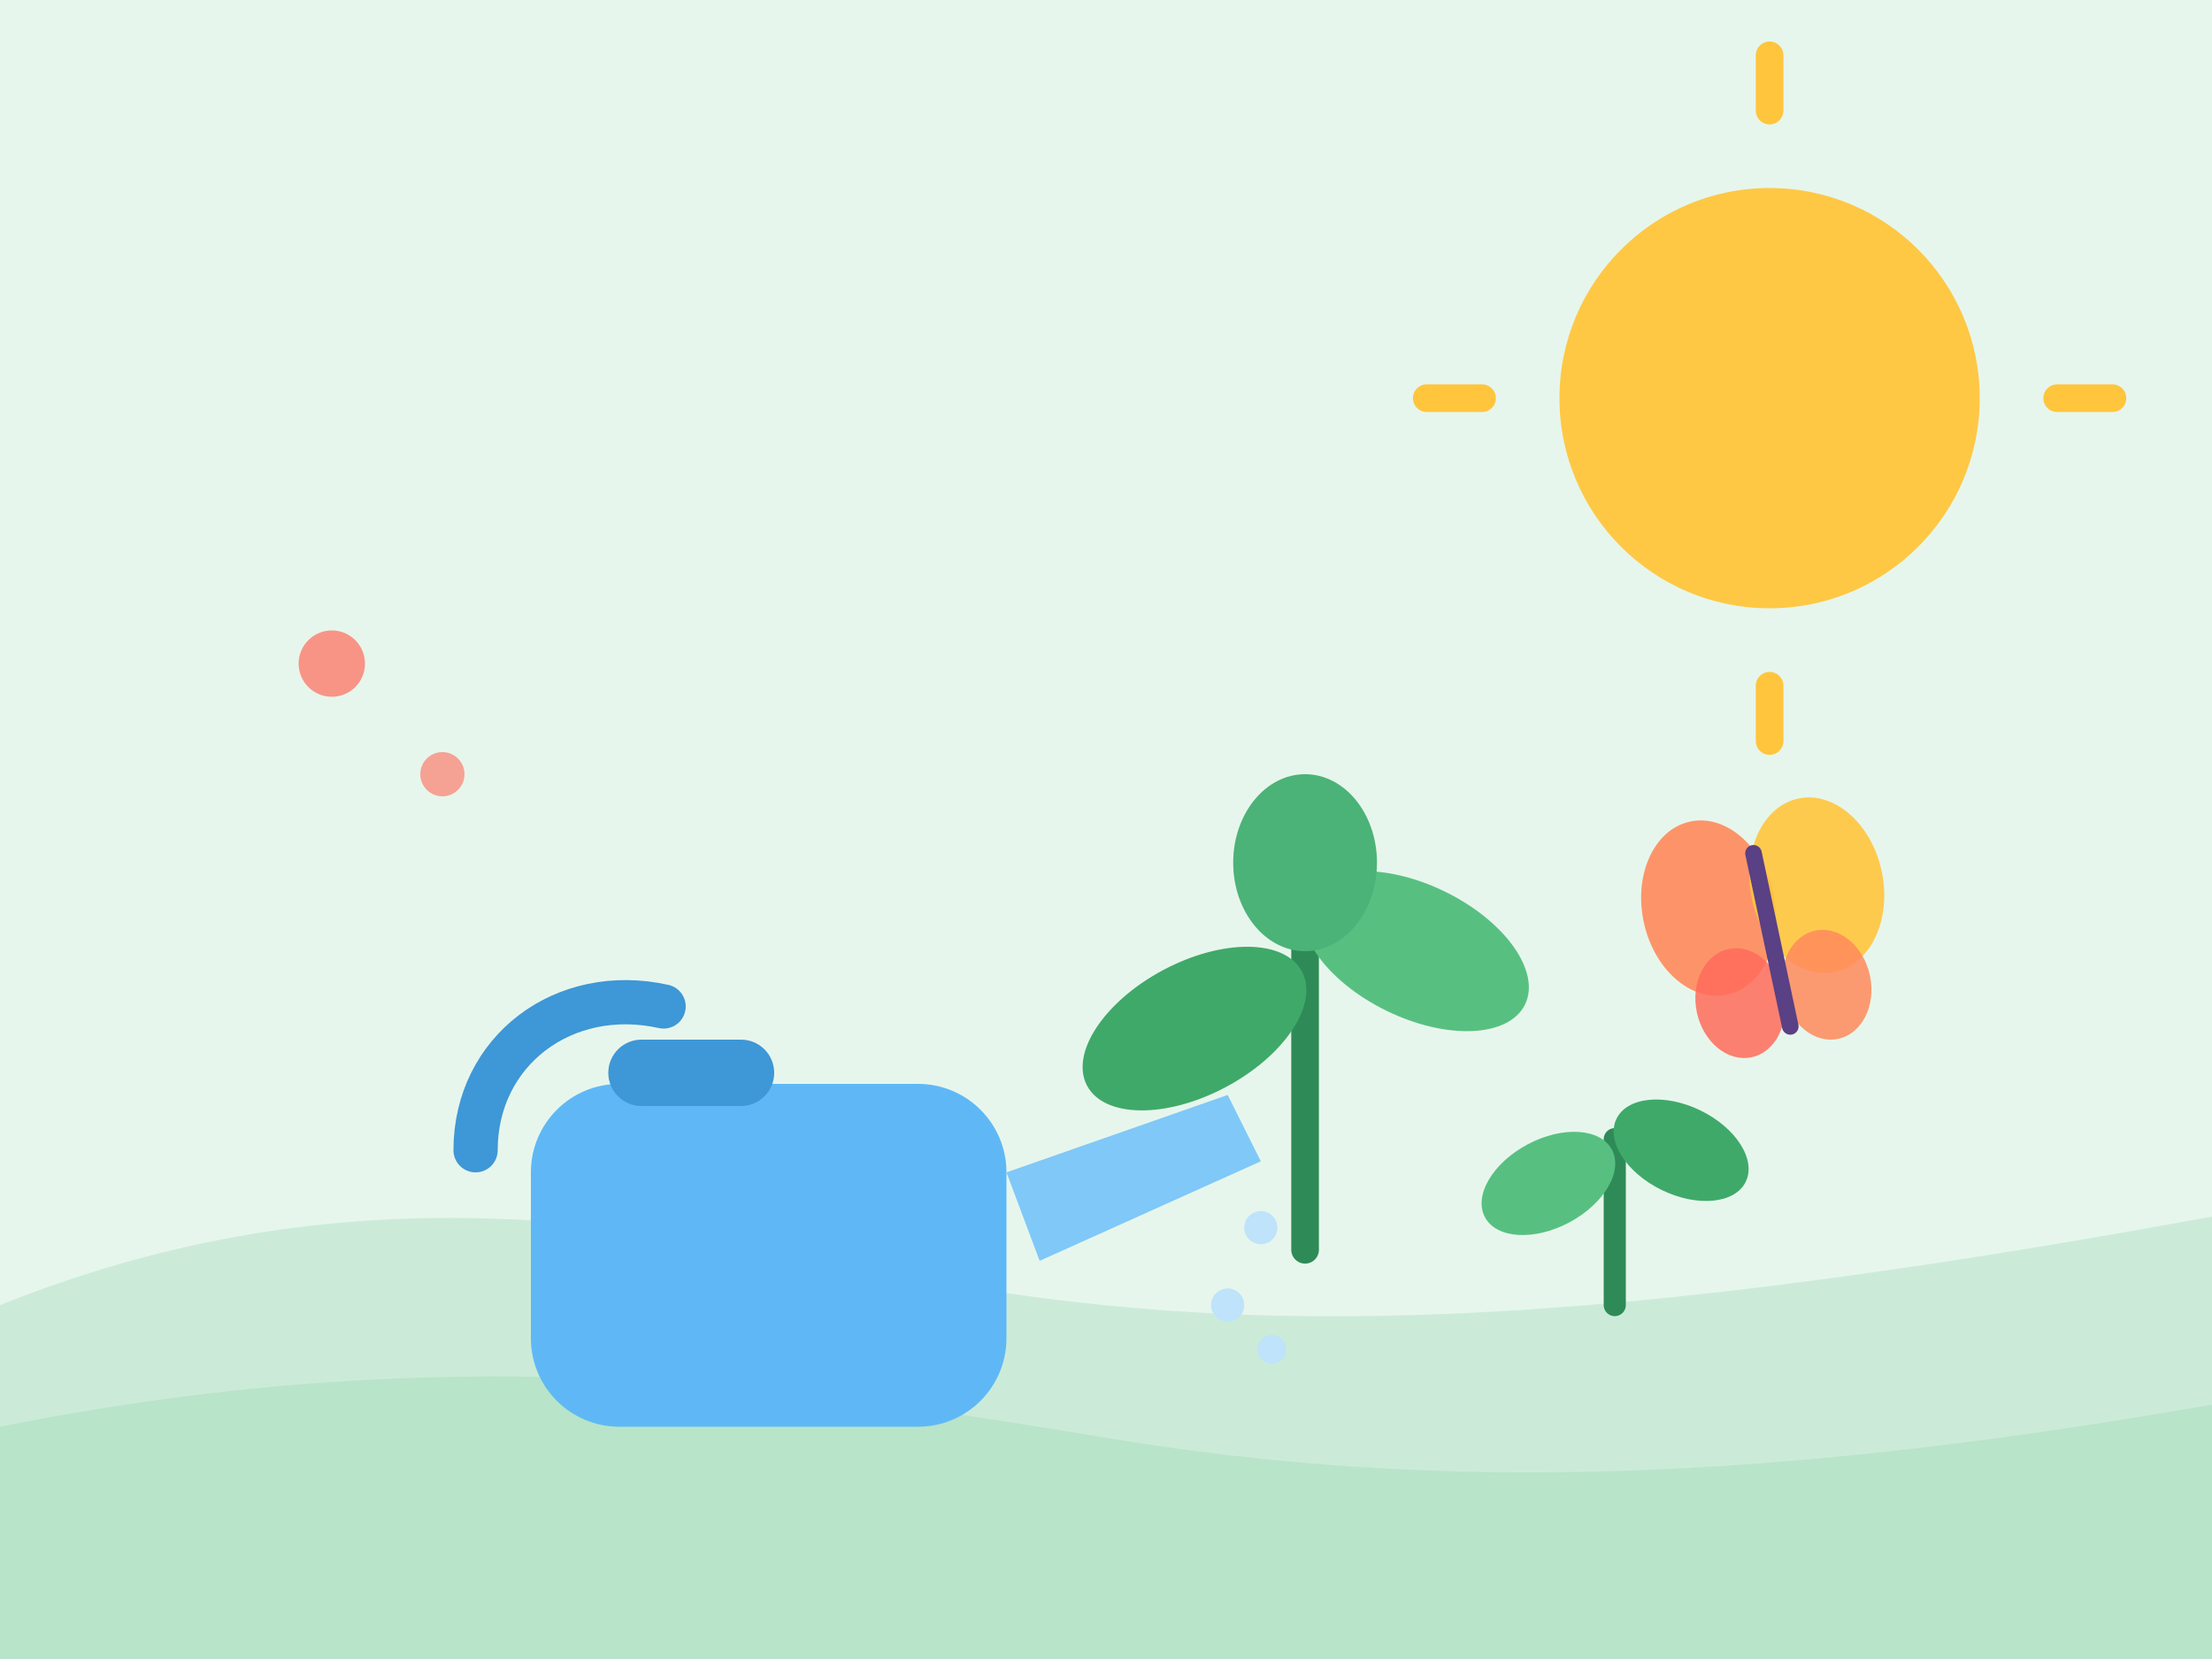
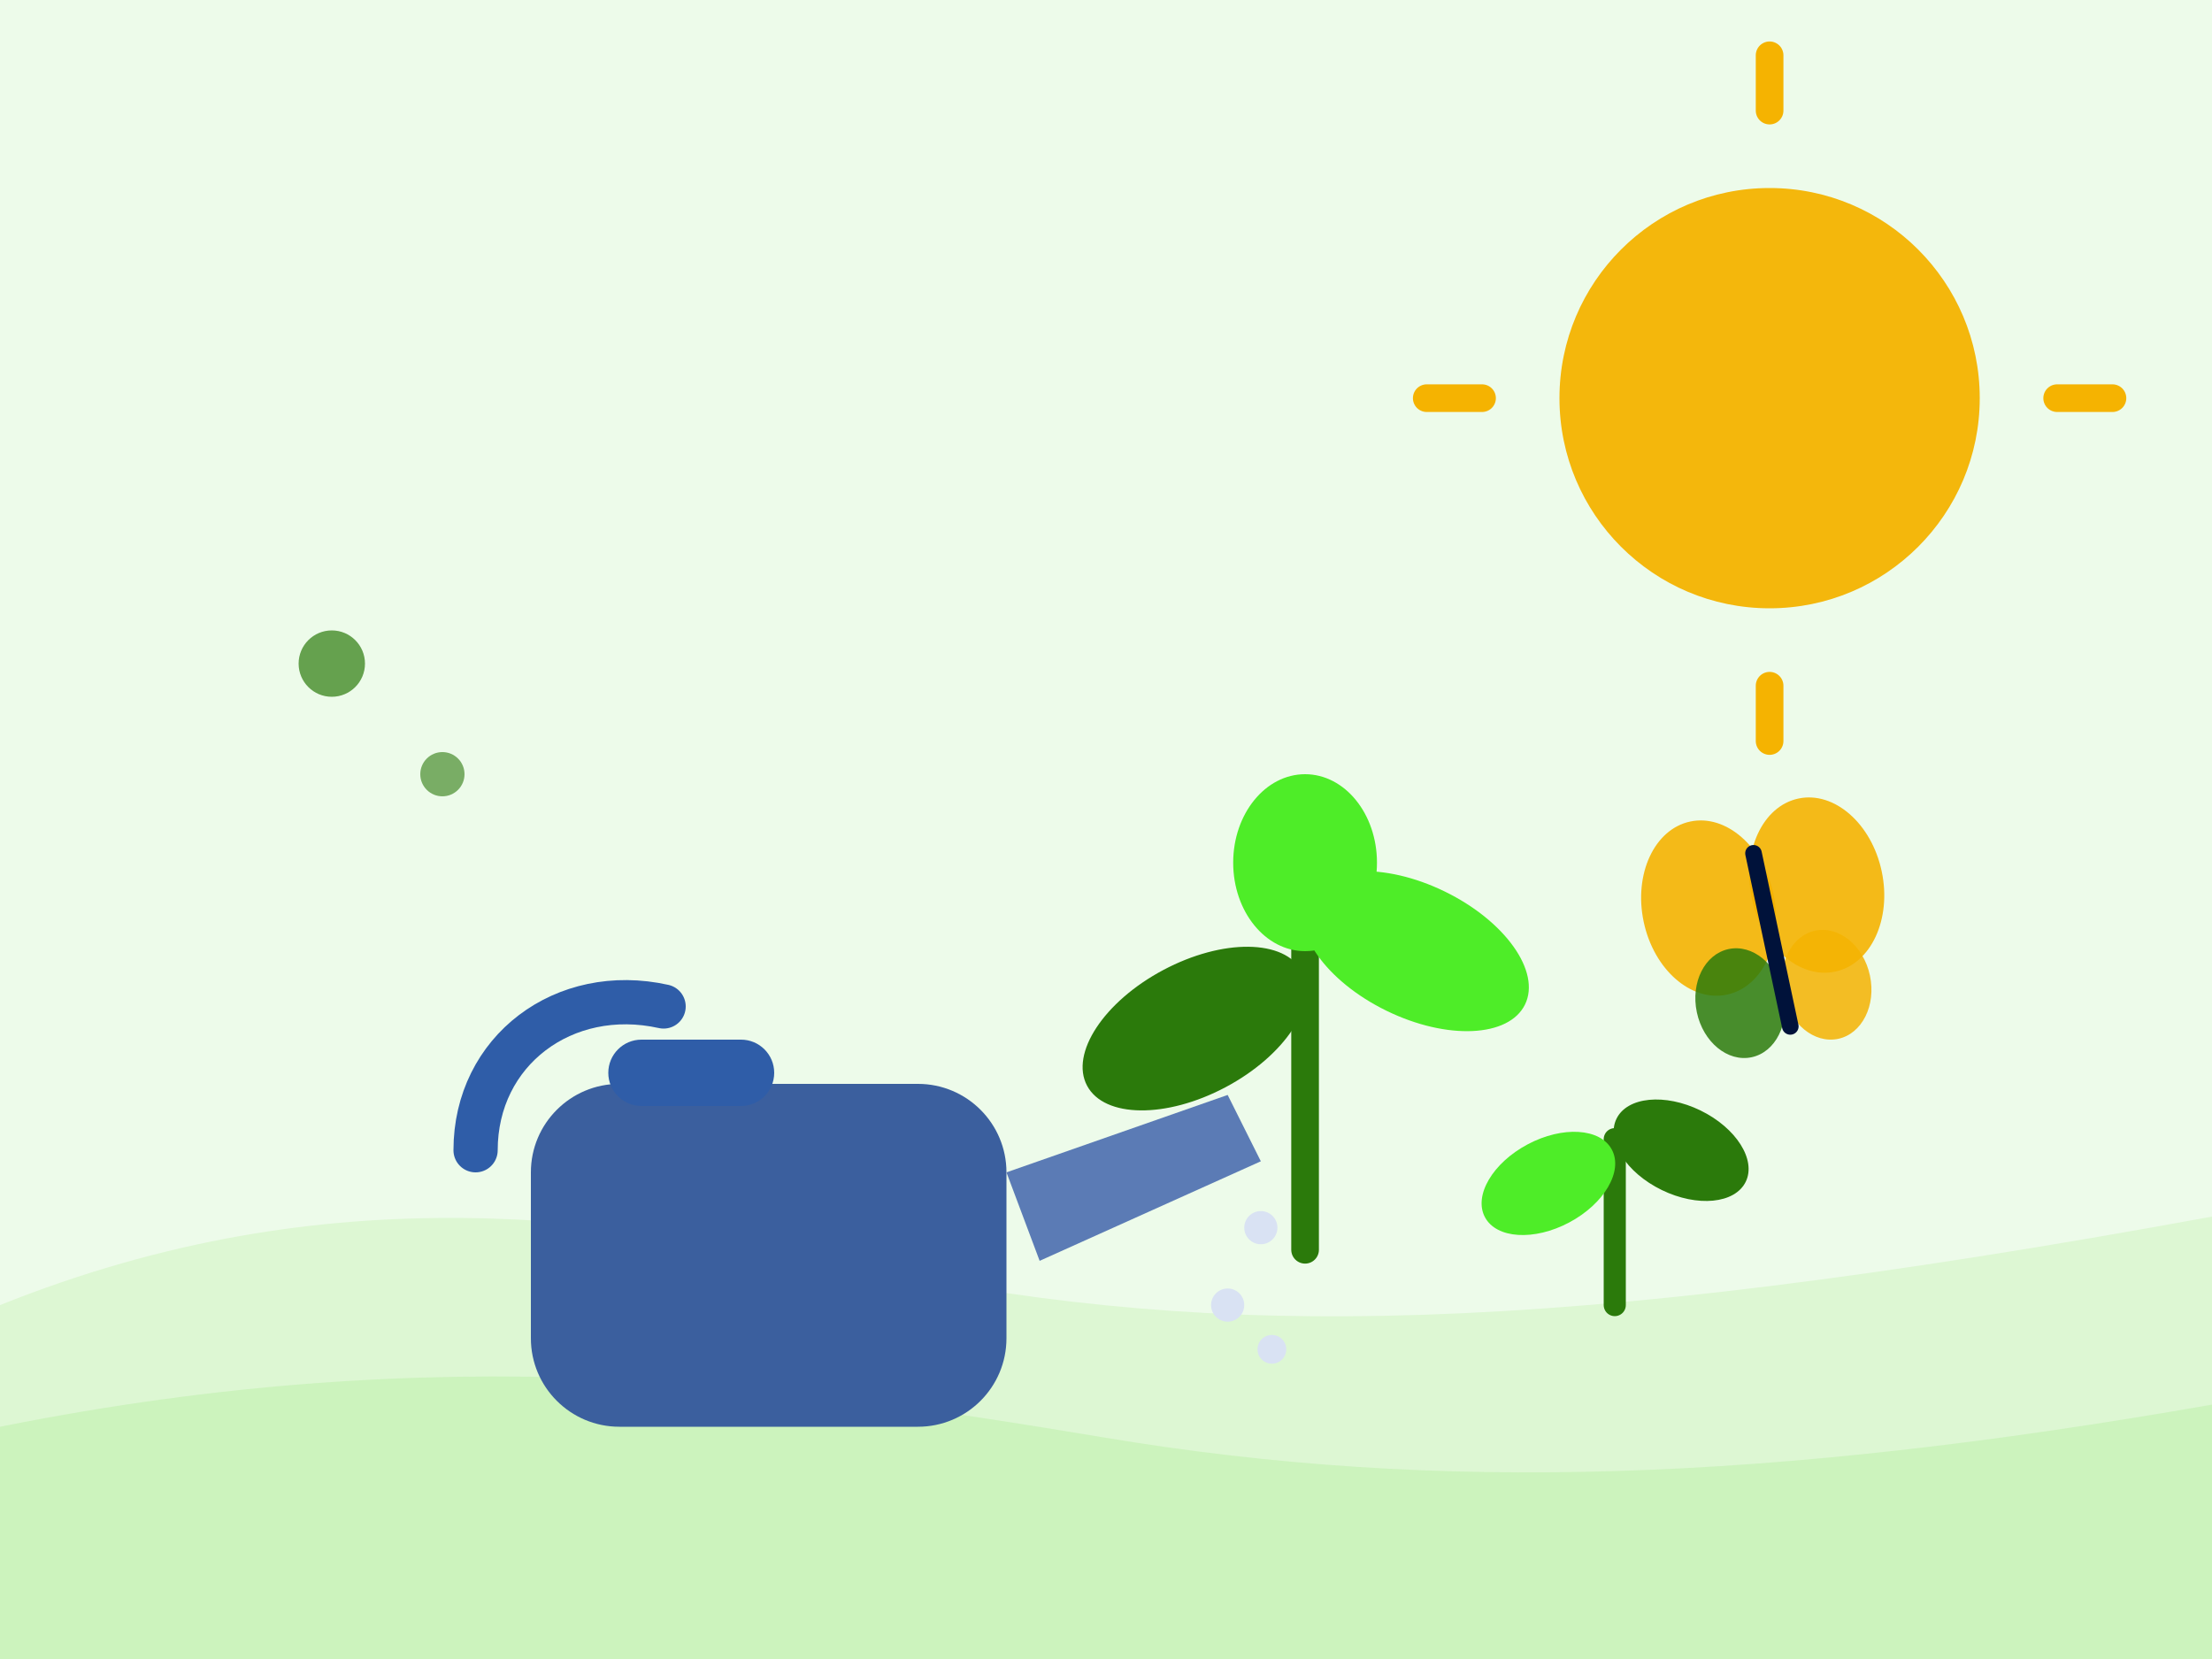
<svg xmlns="http://www.w3.org/2000/svg" viewBox="0 0 400 300" width="400" height="300" role="img">
-   <rect width="400" height="300" fill="#E7F6EC" />
-   <circle cx="320" cy="72" r="38" fill="#FFC53D" opacity=".95" />
-   <g stroke="#FFC53D" stroke-width="5" stroke-linecap="round">
+   <rect width="400" height="300" fill="#EDFBEA" />
+   <circle cx="320" cy="72" r="38" fill="#F5B301" opacity=".95" />
+   <g stroke="#F5B301" stroke-width="5" stroke-linecap="round">
    <path d="M320 20v-10M320 124v10M268 72h-10M372 72h10" />
  </g>
-   <path d="M0 236c60-24 110-16 160-6 60 12 120 12 240-10v80H0z" fill="#CBEBD8" />
-   <path d="M0 258c80-16 140-8 200 2 60 10 120 8 200-6v46H0z" fill="#B3E2C6" opacity=".8" />
+   <path d="M0 236c60-24 110-16 160-6 60 12 120 12 240-10v80H0z" fill="#DDF7D3" />
+   <path d="M0 258c80-16 140-8 200 2 60 10 120 8 200-6v46H0z" fill="#C8F2B8" opacity=".8" />
  <g transform="translate(96 196)">
-     <rect x="0" y="0" width="86" height="62" rx="16" fill="#5FB8F5" />
-     <path d="M86 16l40-14 6 12-40 18z" fill="#7FC8F8" />
-     <path d="M-10 12c0-18 16-30 34-26" fill="none" stroke="#3E97D6" stroke-width="8" stroke-linecap="round" />
-     <rect x="14" y="-8" width="30" height="12" rx="6" fill="#3E97D6" />
-     <g fill="#BEE3FB">
+     <rect x="0" y="0" width="86" height="62" rx="16" fill="#3B5F9E" />
+     <path d="M86 16l40-14 6 12-40 18z" fill="#5B7BB5" />
+     <path d="M-10 12c0-18 16-30 34-26" fill="none" stroke="#2F5DA8" stroke-width="8" stroke-linecap="round" />
+     <rect x="14" y="-8" width="30" height="12" rx="6" fill="#2F5DA8" />
+     <g fill="#D9E2F3">
      <circle cx="132" cy="26" r="3" />
      <circle cx="126" cy="40" r="3" />
      <circle cx="134" cy="48" r="2.6" />
    </g>
  </g>
  <g transform="translate(236 226)">
-     <path d="M0 0v-66" stroke="#2E8B57" stroke-width="5" stroke-linecap="round" />
-     <ellipse cx="-20" cy="-40" rx="22" ry="12" fill="#3FA96A" transform="rotate(-28 -20 -40)" />
-     <ellipse cx="20" cy="-54" rx="22" ry="12" fill="#57C081" transform="rotate(26 20 -54)" />
-     <ellipse cx="0" cy="-70" rx="13" ry="16" fill="#4BB377" />
+     <path d="M0 0v-66" stroke="#2B7A0B" stroke-width="5" stroke-linecap="round" />
+     <ellipse cx="-20" cy="-40" rx="22" ry="12" fill="#2B7A0B" transform="rotate(-28 -20 -40)" />
+     <ellipse cx="20" cy="-54" rx="22" ry="12" fill="#4EED28" transform="rotate(26 20 -54)" />
+     <ellipse cx="0" cy="-70" rx="13" ry="16" fill="#4EED28" />
  </g>
  <g transform="translate(292 236)">
-     <path d="M0 0v-30" stroke="#2E8B57" stroke-width="4" stroke-linecap="round" />
-     <ellipse cx="-12" cy="-22" rx="13" ry="8" fill="#57C081" transform="rotate(-28 -12 -22)" />
-     <ellipse cx="12" cy="-28" rx="13" ry="8" fill="#3FA96A" transform="rotate(26 12 -28)" />
+     <path d="M0 0v-30" stroke="#2B7A0B" stroke-width="4" stroke-linecap="round" />
+     <ellipse cx="-12" cy="-22" rx="13" ry="8" fill="#4EED28" transform="rotate(-28 -12 -22)" />
+     <ellipse cx="12" cy="-28" rx="13" ry="8" fill="#2B7A0B" transform="rotate(26 12 -28)" />
  </g>
  <g transform="translate(320 168) rotate(-12)">
-     <ellipse cx="-10" cy="-6" rx="12" ry="16" fill="#FF8A5B" opacity=".9" />
-     <ellipse cx="10" cy="-6" rx="12" ry="16" fill="#FFC53D" opacity=".9" />
-     <ellipse cx="-8" cy="12" rx="8" ry="10" fill="#FF6B5B" opacity=".85" />
-     <ellipse cx="8" cy="12" rx="8" ry="10" fill="#FF8A5B" opacity=".85" />
-     <path d="M0-14v32" stroke="#5A4084" stroke-width="3" stroke-linecap="round" />
+     <ellipse cx="-10" cy="-6" rx="12" ry="16" fill="#F5B301" opacity=".9" />
+     <ellipse cx="10" cy="-6" rx="12" ry="16" fill="#F5B301" opacity=".9" />
+     <ellipse cx="-8" cy="12" rx="8" ry="10" fill="#2B7A0B" opacity=".85" />
+     <ellipse cx="8" cy="12" rx="8" ry="10" fill="#F5B301" opacity=".85" />
+     <path d="M0-14v32" stroke="#00123A" stroke-width="3" stroke-linecap="round" />
  </g>
-   <g fill="#FF6B5B">
+   <g fill="#2B7A0B">
    <circle cx="60" cy="120" r="6" opacity=".7" />
    <circle cx="80" cy="140" r="4" opacity=".6" />
  </g>
</svg>
